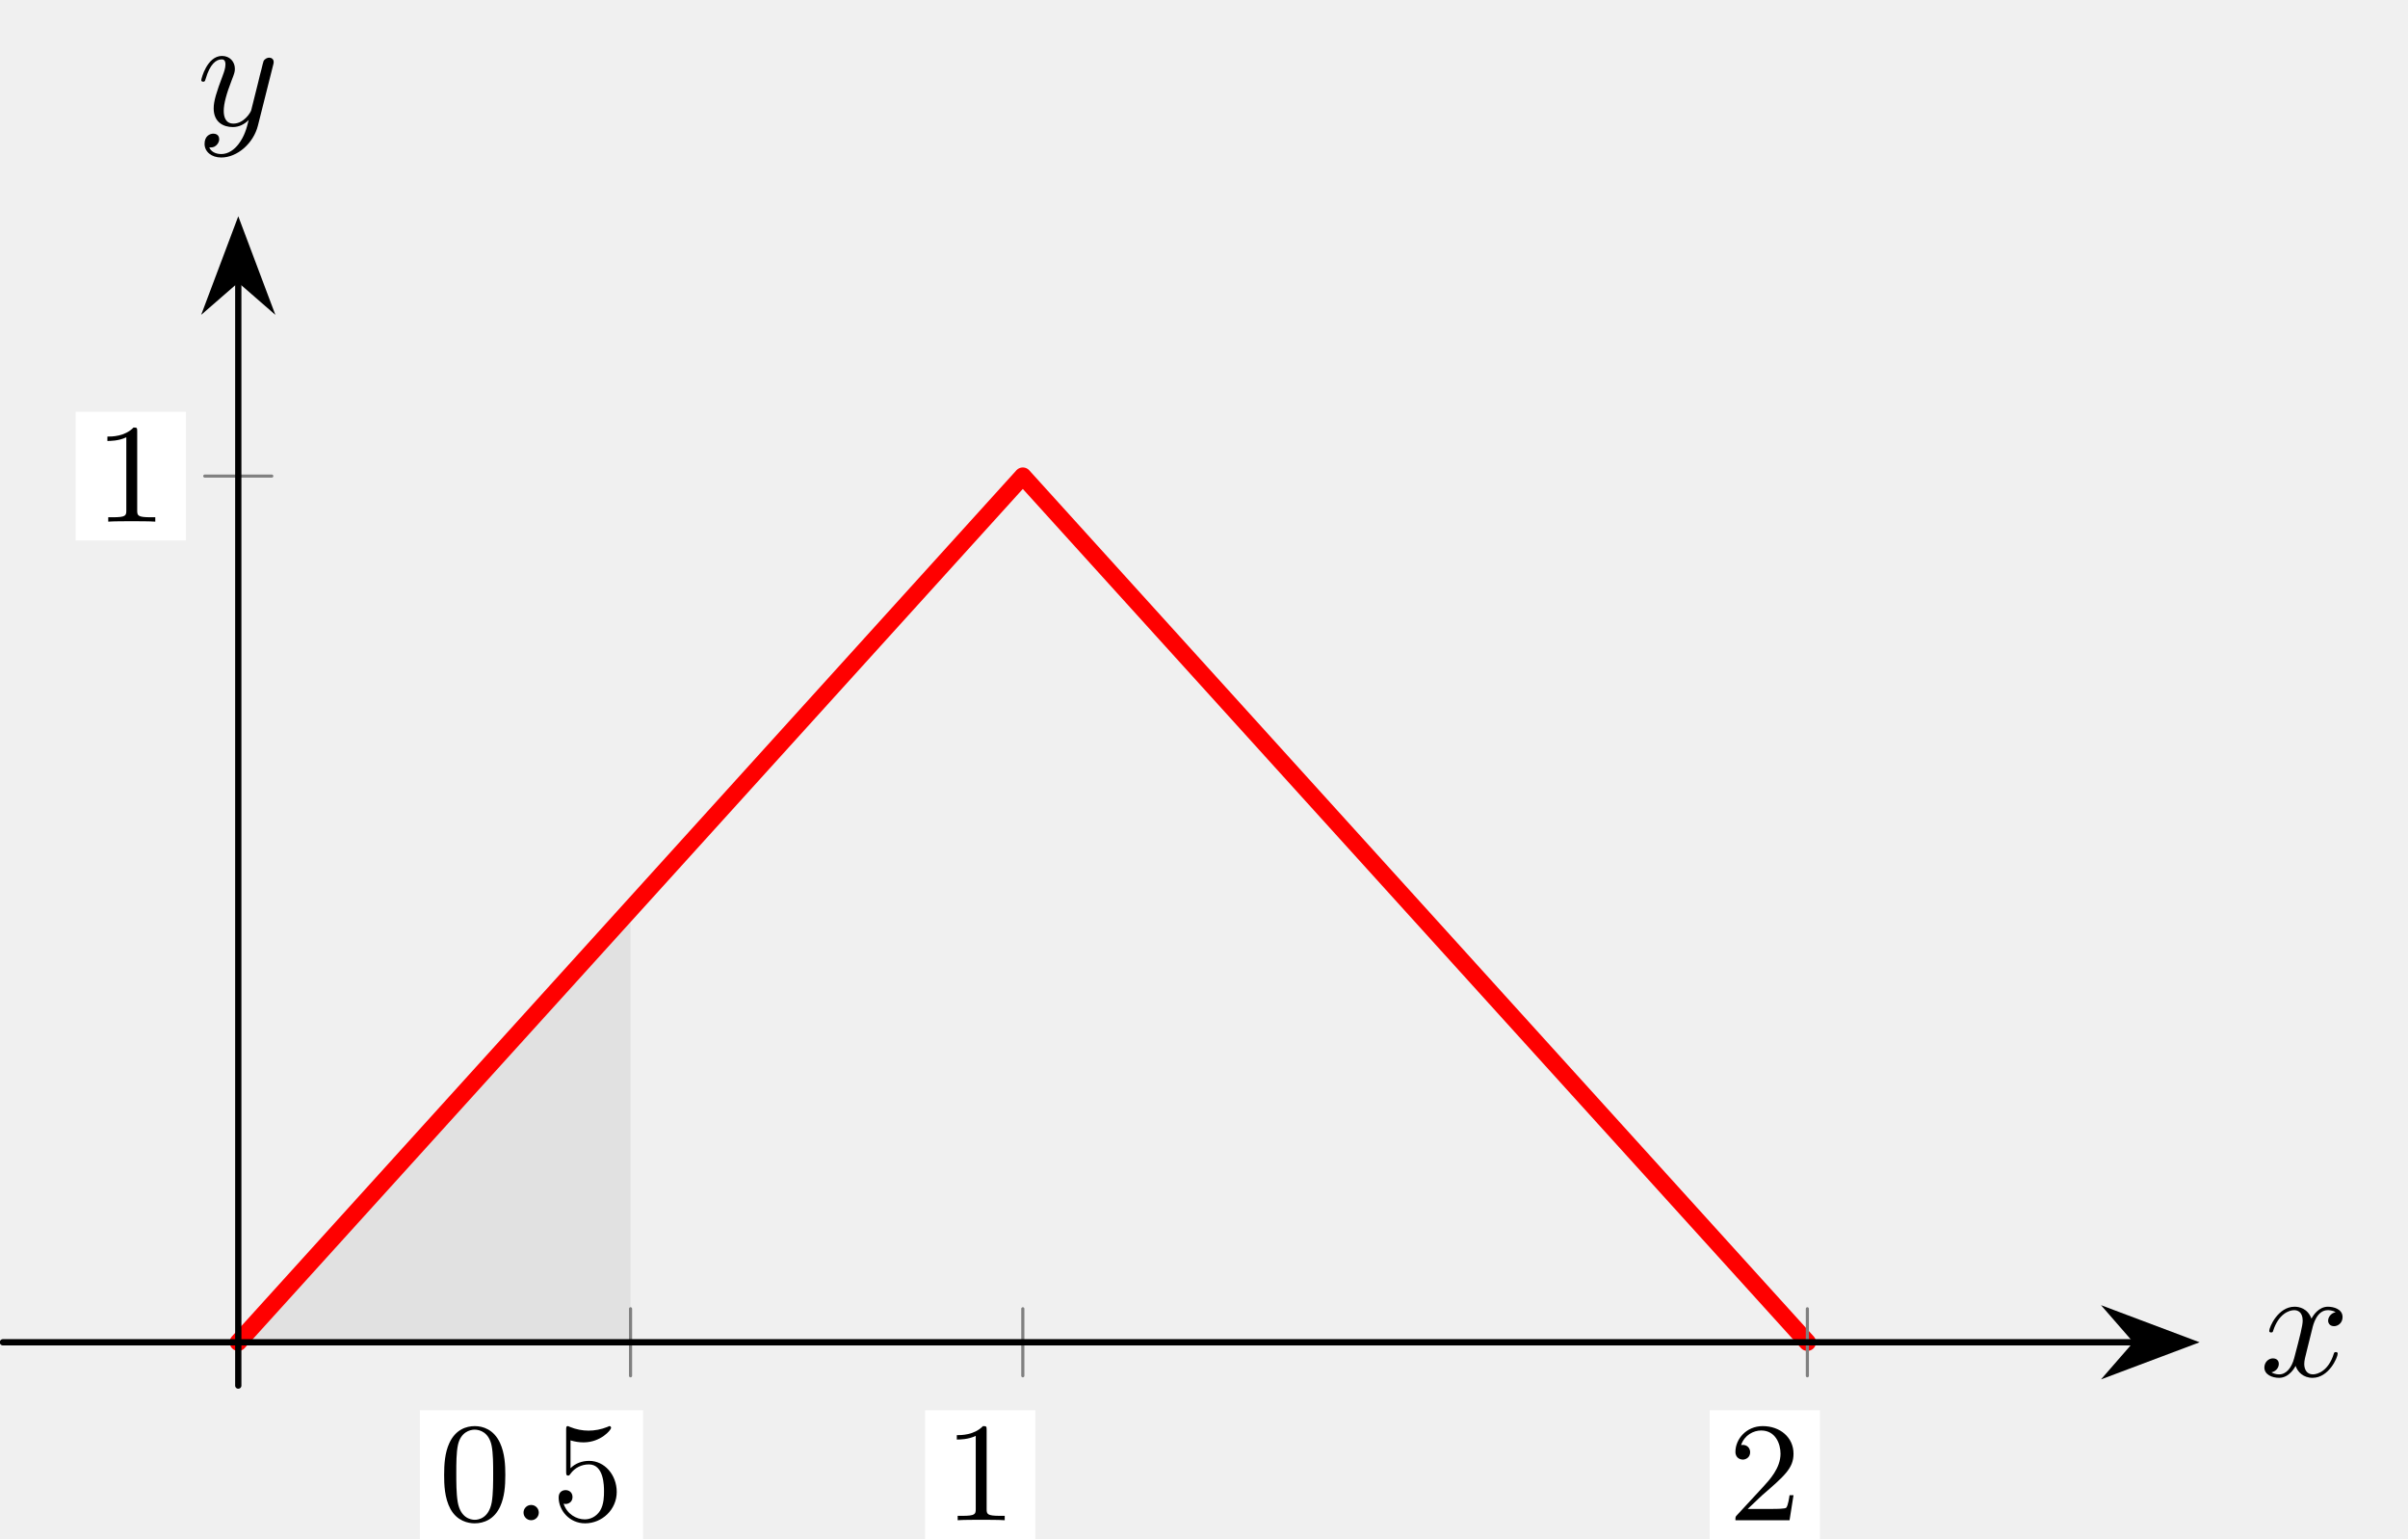
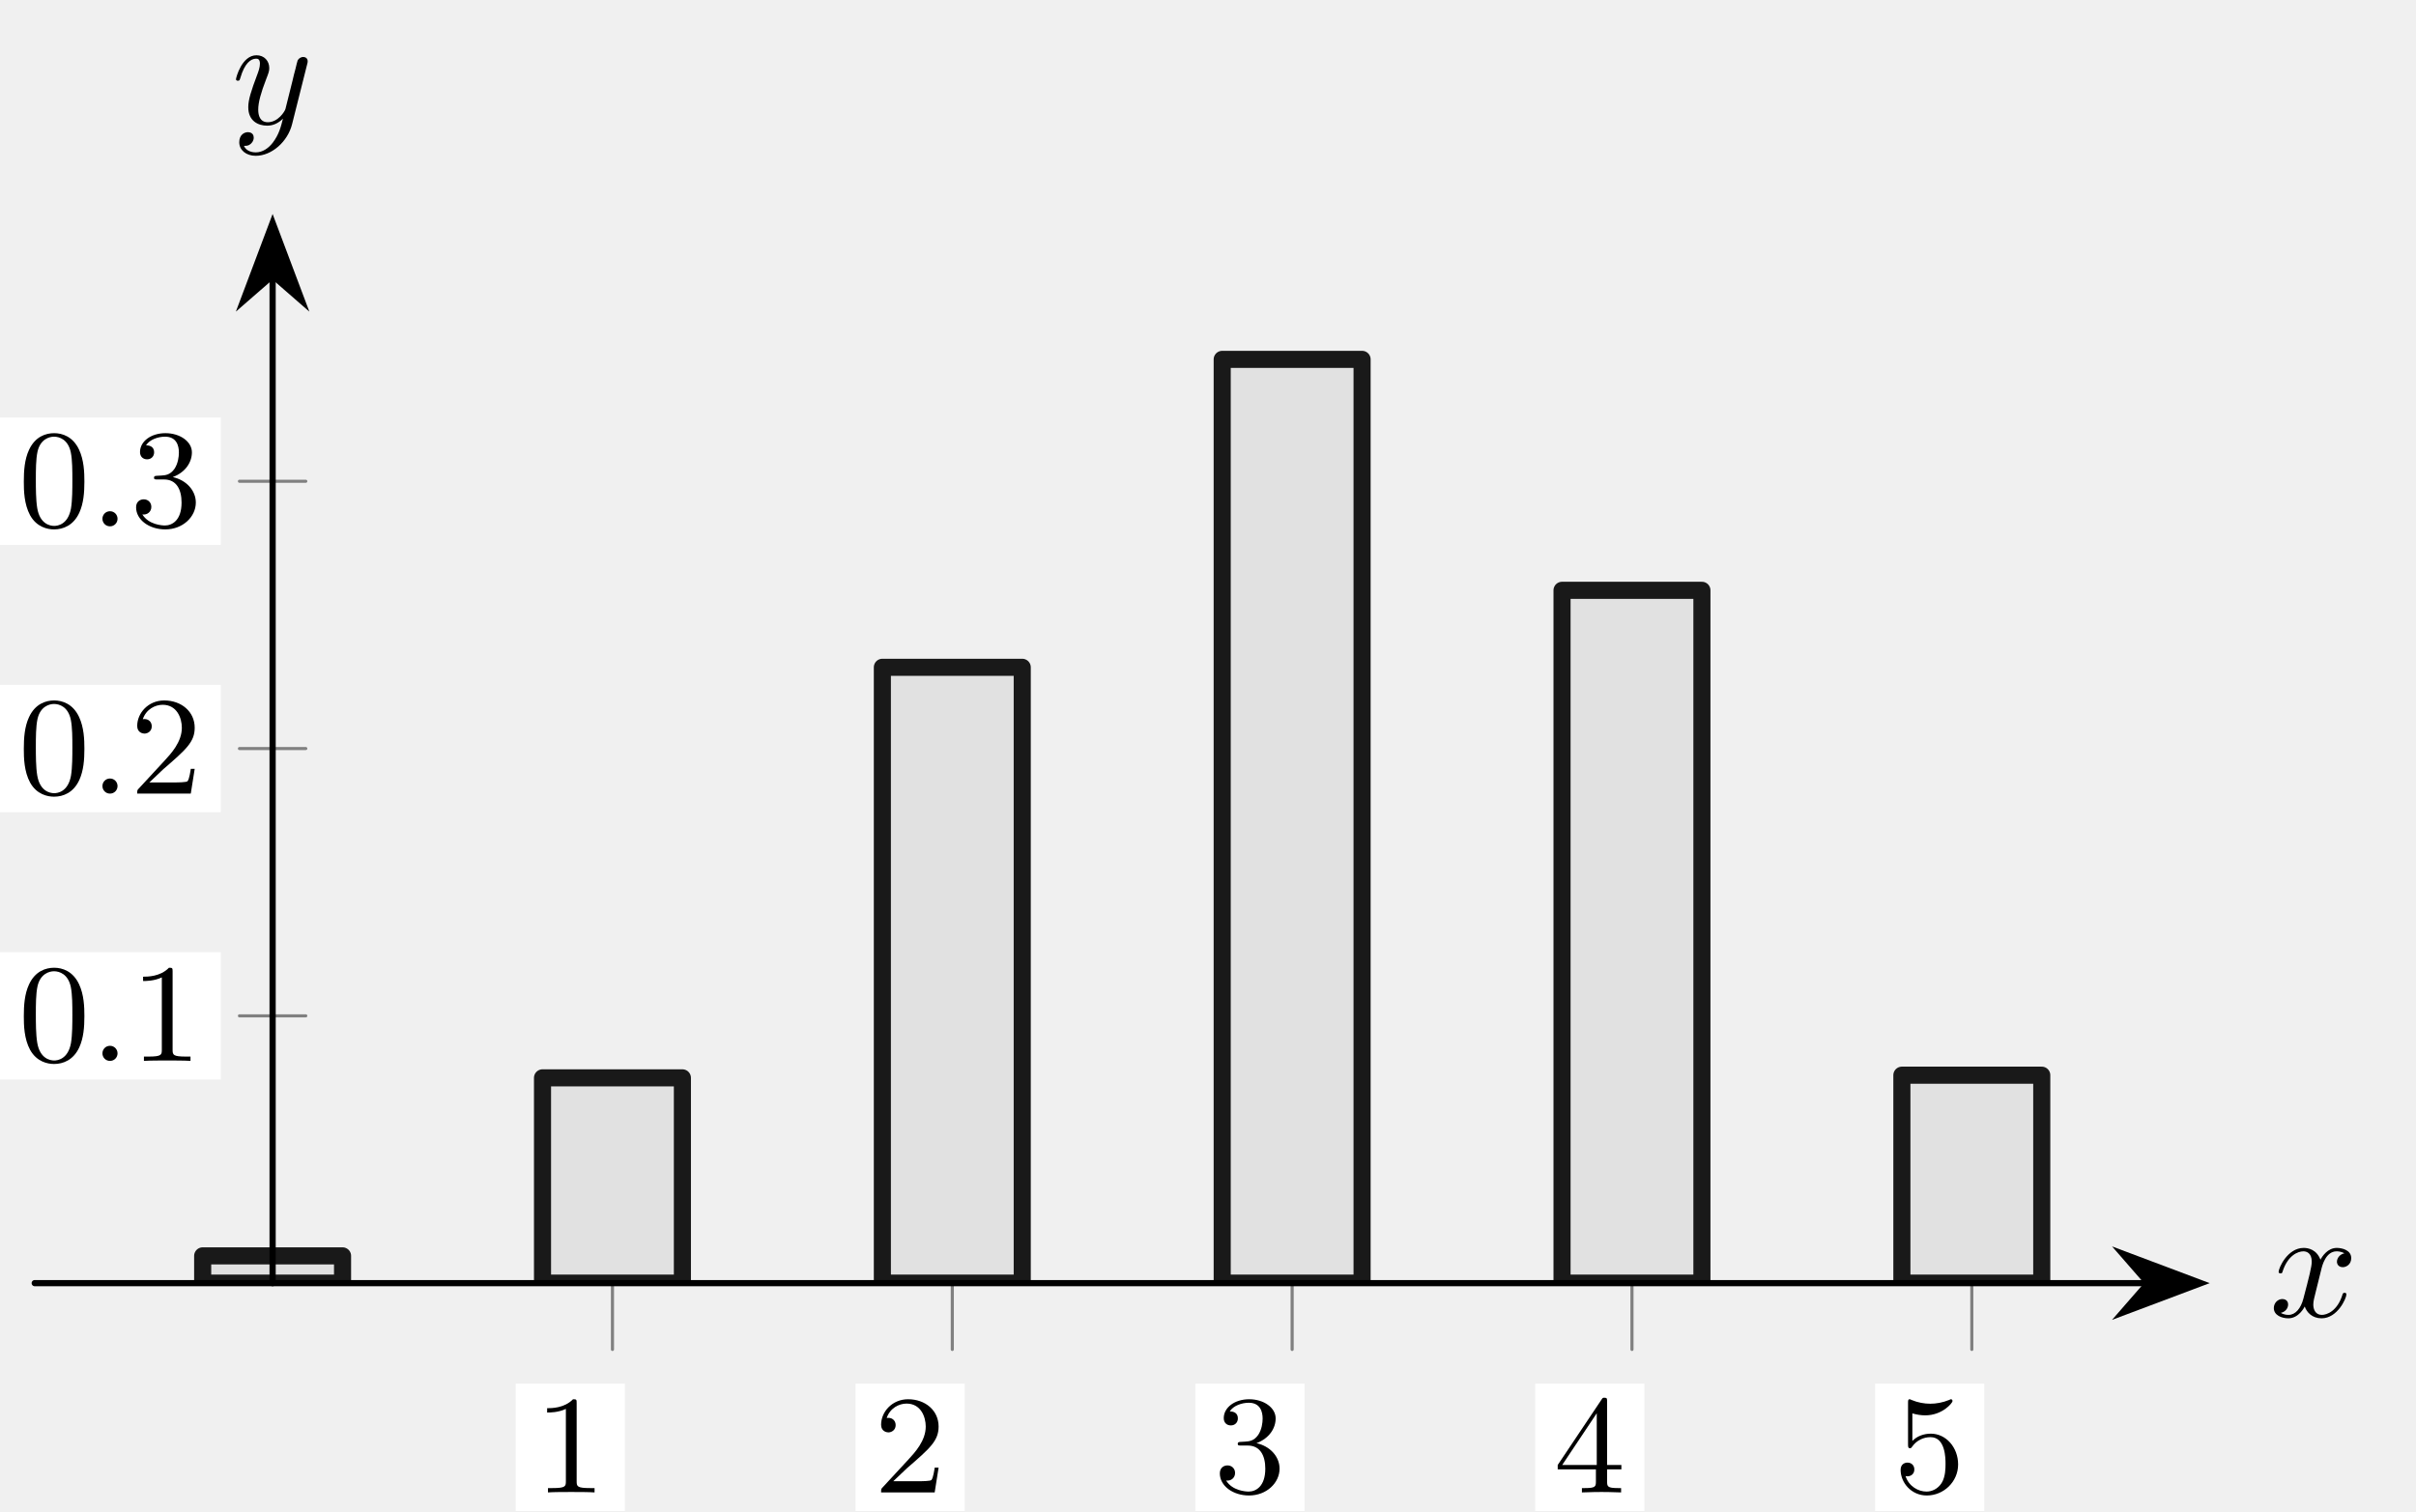
- <svg xmlns="http://www.w3.org/2000/svg" xmlns:xlink="http://www.w3.org/1999/xlink" width="203.71" height="130.21" viewBox="-66.022 -66.022 152.782 97.659">
+ <svg xmlns="http://www.w3.org/2000/svg" xmlns:xlink="http://www.w3.org/1999/xlink" width="206.43" height="129.15" viewBox="-66.022 -66.022 154.822 96.865">
  <defs>
    <path id="g0-58" d="M1.757-.484C1.757-.744 1.551-.968 1.273-.968S.789-.744 .789-.484S.995 0 1.273 0S1.757-.224 1.757-.484Z" />
    <path id="g1-48" d="M4.241-2.869C4.241-3.47 4.214-4.241 3.9-4.914C3.506-5.756 2.824-5.972 2.304-5.972C1.766-5.972 1.085-5.756 .69-4.896C.403-4.277 .359-3.551 .359-2.869C.359-2.286 .377-1.417 .762-.708C1.184 .054 1.883 .197 2.295 .197C2.878 .197 3.542-.054 3.918-.879C4.187-1.479 4.241-2.152 4.241-2.869ZM2.304-.027C2.035-.027 1.39-.152 1.219-1.166C1.13-1.695 1.13-2.466 1.13-2.977C1.13-3.587 1.13-4.295 1.237-4.788C1.417-5.586 1.991-5.747 2.295-5.747C2.636-5.747 3.201-5.568 3.371-4.734C3.47-4.241 3.47-3.542 3.47-2.977C3.47-2.421 3.47-1.668 3.38-1.139C3.192-.117 2.529-.027 2.304-.027Z" />
    <path id="g1-49" d="M2.726-5.73C2.726-5.954 2.717-5.972 2.493-5.972C1.937-5.398 1.112-5.398 .834-5.398V-5.12C1.004-5.12 1.551-5.12 2.035-5.353V-.717C2.035-.386 2.008-.278 1.175-.278H.888V0C1.21-.027 2.008-.027 2.376-.027S3.551-.027 3.873 0V-.278H3.587C2.753-.278 2.726-.386 2.726-.717V-5.73Z" />
    <path id="g1-50" d="M4.142-1.587H3.891C3.873-1.47 3.802-.941 3.685-.798C3.631-.717 3.013-.717 2.833-.717H1.237L2.125-1.56C3.596-2.833 4.142-3.309 4.142-4.223C4.142-5.254 3.291-5.972 2.188-5.972C1.157-5.972 .457-5.156 .457-4.34C.457-3.891 .843-3.847 .924-3.847C1.121-3.847 1.39-3.99 1.39-4.313C1.39-4.582 1.201-4.779 .924-4.779C.879-4.779 .852-4.779 .816-4.77C1.031-5.407 1.605-5.694 2.089-5.694C3.004-5.694 3.318-4.842 3.318-4.223C3.318-3.309 2.627-2.564 2.197-2.098L.556-.323C.457-.224 .457-.206 .457 0H3.891L4.142-1.587Z" />
+     <path id="g1-51" d="M2.735-3.156C3.569-3.47 3.963-4.125 3.963-4.743C3.963-5.434 3.201-5.972 2.268-5.972S.637-5.443 .637-4.761C.637-4.465 .834-4.295 1.094-4.295S1.542-4.483 1.542-4.743C1.542-5.057 1.327-5.192 1.022-5.192C1.255-5.568 1.802-5.747 2.242-5.747C2.986-5.747 3.129-5.156 3.129-4.734C3.129-4.465 3.075-4.035 2.851-3.694C2.573-3.291 2.26-3.273 2-3.255C1.775-3.237 1.757-3.237 1.686-3.237C1.605-3.228 1.533-3.219 1.533-3.12C1.533-3.004 1.605-3.004 1.757-3.004H2.179C2.959-3.004 3.3-2.376 3.3-1.524C3.3-.377 2.69-.054 2.233-.054C2.062-.054 1.193-.099 .789-.762C1.112-.717 1.363-.941 1.363-1.246C1.363-1.542 1.139-1.731 .879-1.731C.655-1.731 .386-1.596 .386-1.219C.386-.421 1.219 .197 2.26 .197C3.38 .197 4.214-.61 4.214-1.524C4.214-2.304 3.596-2.968 2.735-3.156Z" />
+     <path id="g1-52" d="M.26-1.757V-1.479H2.708V-.708C2.708-.377 2.681-.278 2.008-.278H1.811V0C2.376-.027 3.004-.027 3.067-.027C3.111-.027 3.757-.027 4.322 0V-.278H4.125C3.452-.278 3.425-.377 3.425-.708V-1.479H4.34V-1.757H3.425V-5.828C3.425-6.007 3.425-6.07 3.255-6.07C3.147-6.07 3.138-6.061 3.058-5.936L.26-1.757ZM.547-1.757L2.762-5.075V-1.757H.547Z" />
    <path id="g1-53" d="M.933-3.093C.933-2.932 .933-2.833 1.058-2.833C1.13-2.833 1.157-2.869 1.21-2.95C1.479-3.327 1.91-3.542 2.376-3.542C3.335-3.542 3.335-2.161 3.335-1.838C3.335-1.56 3.335-1.004 3.084-.601C2.842-.224 2.466-.054 2.116-.054C1.587-.054 .986-.386 .771-1.049C.78-1.049 .834-1.031 .897-1.031C1.076-1.031 1.336-1.148 1.336-1.47C1.336-1.748 1.139-1.91 .897-1.91C.708-1.91 .457-1.802 .457-1.444C.457-.628 1.139 .197 2.134 .197C3.219 .197 4.142-.681 4.142-1.793C4.142-2.878 3.371-3.766 2.394-3.766C1.964-3.766 1.524-3.622 1.21-3.3V-5.066C1.479-4.985 1.757-4.94 2.035-4.94C3.138-4.94 3.784-5.738 3.784-5.855C3.784-5.936 3.73-5.972 3.685-5.972C3.667-5.972 3.649-5.972 3.569-5.927C3.147-5.756 2.735-5.685 2.358-5.685C1.973-5.685 1.569-5.756 1.157-5.927C1.067-5.972 1.049-5.972 1.04-5.972C.933-5.972 .933-5.882 .933-5.73V-3.093Z" />
    <path id="g2-120" d="M3.328-3.009C3.387-3.268 3.616-4.184 4.314-4.184C4.364-4.184 4.603-4.184 4.812-4.055C4.533-4.005 4.334-3.756 4.334-3.517C4.334-3.357 4.443-3.168 4.712-3.168C4.932-3.168 5.25-3.347 5.25-3.746C5.25-4.264 4.663-4.403 4.324-4.403C3.746-4.403 3.397-3.875 3.278-3.646C3.029-4.304 2.491-4.403 2.202-4.403C1.166-4.403 .598-3.118 .598-2.869C.598-2.77 .697-2.77 .717-2.77C.797-2.77 .827-2.79 .847-2.879C1.186-3.935 1.843-4.184 2.182-4.184C2.371-4.184 2.72-4.095 2.72-3.517C2.72-3.208 2.55-2.54 2.182-1.146C2.022-.528 1.674-.11 1.235-.11C1.176-.11 .946-.11 .737-.239C.986-.289 1.205-.498 1.205-.777C1.205-1.046 .986-1.126 .837-1.126C.538-1.126 .289-.867 .289-.548C.289-.09 .787 .11 1.225 .11C1.883 .11 2.242-.588 2.271-.648C2.391-.279 2.75 .11 3.347 .11C4.374 .11 4.941-1.176 4.941-1.425C4.941-1.524 4.852-1.524 4.822-1.524C4.732-1.524 4.712-1.484 4.692-1.415C4.364-.349 3.686-.11 3.367-.11C2.979-.11 2.819-.428 2.819-.767C2.819-.986 2.879-1.205 2.989-1.644L3.328-3.009Z" />
    <path id="g2-121" d="M4.842-3.796C4.882-3.935 4.882-3.955 4.882-4.025C4.882-4.204 4.742-4.294 4.593-4.294C4.493-4.294 4.334-4.234 4.244-4.085C4.224-4.035 4.144-3.726 4.105-3.547C4.035-3.288 3.965-3.019 3.905-2.75L3.457-.956C3.417-.807 2.989-.11 2.331-.11C1.823-.11 1.714-.548 1.714-.917C1.714-1.375 1.883-1.993 2.222-2.869C2.381-3.278 2.421-3.387 2.421-3.587C2.421-4.035 2.102-4.403 1.604-4.403C.658-4.403 .289-2.959 .289-2.869C.289-2.77 .389-2.77 .408-2.77C.508-2.77 .518-2.79 .568-2.949C.837-3.885 1.235-4.184 1.574-4.184C1.654-4.184 1.823-4.184 1.823-3.866C1.823-3.616 1.724-3.357 1.654-3.168C1.255-2.112 1.076-1.544 1.076-1.076C1.076-.189 1.704 .11 2.291 .11C2.68 .11 3.019-.06 3.298-.339C3.168 .179 3.049 .667 2.65 1.196C2.391 1.534 2.012 1.823 1.554 1.823C1.415 1.823 .966 1.793 .797 1.405C.956 1.405 1.086 1.405 1.225 1.285C1.325 1.196 1.425 1.066 1.425 .877C1.425 .568 1.156 .528 1.056 .528C.827 .528 .498 .687 .498 1.176C.498 1.674 .936 2.042 1.554 2.042C2.58 2.042 3.606 1.136 3.885 .01L4.842-3.796Z" />
  </defs>
  <g id="page1">
-     <g stroke-miterlimit="10" transform="matrix(.996 0 0 -.996 -65.839 21.903)" fill="#000" stroke="#000" stroke-width="0.4" stroke-linecap="round" stroke-linejoin="round">
+     <g stroke-miterlimit="10" transform="matrix(.996 0 0 -.996 -63.799 16.229)" fill="#000" stroke="#000" stroke-width="0.4" stroke-linecap="round" stroke-linejoin="round">
      <g stroke-width="1.1" fill="#e1e1e1" stroke="#191919">
        <clipPath id="pgfcp1">
-           <path d="M0 0H139.94V74.502H0Z" />
+           <path d="M0 0H139.941V68.811H0Z" />
        </clipPath>
        <g clip-path="url(#pgfcp1)">
-           <path d="M14.994 2.759L39.983 30.353V2.759Z" stroke="none" />
-         </g>
-       </g>
-       <g stroke-width="1.1" fill="#f00" stroke="#f00">
-         <clipPath id="pgfcp2">
-           <path d="M0 0H139.94V74.502H0Z" />
-         </clipPath>
-         <g clip-path="url(#pgfcp2)">
-           <path d="M14.994 2.759L64.972 57.946L114.951 2.759" fill="none" />
+           <path d="M10.806 0H19.806V1.755H10.806ZM32.672 0H41.672V13.212H32.672ZM54.538 0H63.538V39.635H54.538ZM76.404 0H85.404V59.453H76.404ZM98.269 0H107.269V44.59H98.269ZM120.135 0H129.135V13.384H120.135Z" />
        </g>
      </g>
      <g stroke-width="0.2" fill="#808080" stroke="#808080">
-         <path d="M39.983 .625V4.893M64.972 .625V4.893M114.951 .625V4.893" fill="none" />
+         <path d="M37.172-4.268V0M59.038-4.268V0M80.904-4.268V0M102.769-4.268V0M124.635-4.268V0" fill="none" />
      </g>
      <g stroke-width="0.2" fill="#808080" stroke="#808080">
-         <path d="M12.86 57.946H17.127" fill="none" />
+         <path d="M13.172 17.203H17.44M13.172 34.406H17.44M13.172 51.608H17.44" fill="none" />
      </g>
-       <path d="M0 2.759H135.88" fill="none" />
-       <g transform="translate(133.681 2.759)" stroke-dasharray="none" stroke-dashoffset="0.0" stroke-linejoin="miter">
+       <path d="M0 0H135.881" fill="none" />
+       <g transform="translate(133.682)" stroke-dasharray="none" stroke-dashoffset="0.0" stroke-linejoin="miter">
        <path d="M5.69 0L.646 1.898L2.299 0L.646-1.898Z" />
      </g>
-       <path d="M14.994 0V70.441" fill="none" />
-       <g transform="matrix(0 1 -1 0 14.994 68.242)" stroke-dasharray="none" stroke-dashoffset="0.0" stroke-linejoin="miter">
+       <path d="M15.306 0V64.75" fill="none" />
+       <g transform="matrix(0 1 -1 0 15.306 62.551)" stroke-dasharray="none" stroke-dashoffset="0.0" stroke-linejoin="miter">
        <path d="M5.69 0L.646 1.898L2.299 0L.646-1.898Z" />
      </g>
      <g fill="#fff">
        <g fill="#fff">
-           <path d="M26.564-9.775H40.783V-1.575H26.564Z" stroke="none" />
+           <path d="M30.947-14.668H37.972V-6.468H30.947Z" stroke="none" />
        </g>
-         <g transform="matrix(1.004 0 0 -1.004 93.634 3.632)" stroke="none" fill="#000">
-           <use x="-65.624" y="12.161" xlink:href="#g1-48" />
-           <use x="-61.016" y="12.161" xlink:href="#g0-58" />
-           <use x="-58.456" y="12.161" xlink:href="#g1-53" />
+         <g transform="matrix(1.004 0 0 -1.004 93.923 -11.846)" stroke="none" fill="#000">
+           <use x="-61.545" y="1.616" xlink:href="#g1-49" />
        </g>
      </g>
      <g fill="#fff">
        <g fill="#fff">
-           <path d="M58.747-9.775H65.772V-1.575H58.747Z" stroke="none" />
+           <path d="M52.813-14.668H59.838V-6.468H52.813Z" stroke="none" />
        </g>
-         <g transform="matrix(1.004 0 0 -1.004 125.817 3.632)" stroke="none" fill="#000">
-           <use x="-65.624" y="12.161" xlink:href="#g1-49" />
+         <g transform="matrix(1.004 0 0 -1.004 115.789 -11.846)" stroke="none" fill="#000">
+           <use x="-61.545" y="1.616" xlink:href="#g1-50" />
        </g>
      </g>
      <g fill="#fff">
        <g fill="#fff">
-           <path d="M108.726-9.775H115.751V-1.575H108.726Z" stroke="none" />
+           <path d="M74.679-14.668H81.704V-6.468H74.679Z" stroke="none" />
        </g>
-         <g transform="matrix(1.004 0 0 -1.004 175.796 3.632)" stroke="none" fill="#000">
-           <use x="-65.624" y="12.161" xlink:href="#g1-50" />
+         <g transform="matrix(1.004 0 0 -1.004 137.655 -11.846)" stroke="none" fill="#000">
+           <use x="-61.545" y="1.616" xlink:href="#g1-51" />
        </g>
      </g>
      <g fill="#fff">
        <g fill="#fff">
-           <path d="M4.635 53.846H11.66V62.046H4.635Z" stroke="none" />
+           <path d="M96.545-14.668H103.569V-6.468H96.545Z" stroke="none" />
        </g>
-         <g transform="matrix(1.004 0 0 -1.004 71.705 67.253)" stroke="none" fill="#000">
-           <use x="-65.624" y="12.161" xlink:href="#g1-49" />
+         <g transform="matrix(1.004 0 0 -1.004 159.521 -11.846)" stroke="none" fill="#000">
+           <use x="-61.545" y="1.616" xlink:href="#g1-52" />
        </g>
      </g>
-       <g transform="matrix(1.004 0 0 -1.004 209.66 12.814)" stroke="none" fill="#000">
-         <use x="-65.624" y="12.161" xlink:href="#g2-120" />
+       <g fill="#fff">
+         <g fill="#fff">
+           <path d="M118.41-14.668H125.435V-6.468H118.41Z" stroke="none" />
+         </g>
+         <g transform="matrix(1.004 0 0 -1.004 181.386 -11.846)" stroke="none" fill="#000">
+           <use x="-61.545" y="1.616" xlink:href="#g1-53" />
+         </g>
      </g>
-       <g transform="matrix(1.004 0 0 -1.004 78.233 92.503)" stroke="none" fill="#000">
-         <use x="-65.624" y="12.161" xlink:href="#g2-121" />
+       <g fill="#fff">
+         <g fill="#fff">
+           <path d="M-2.247 13.103H11.972V21.303H-2.247Z" stroke="none" />
+         </g>
+         <g transform="matrix(1.004 0 0 -1.004 60.729 15.925)" stroke="none" fill="#000">
+           <use x="-61.545" y="1.616" xlink:href="#g1-48" />
+           <use x="-56.937" y="1.616" xlink:href="#g0-58" />
+           <use x="-54.377" y="1.616" xlink:href="#g1-49" />
+         </g>
+       </g>
+       <g fill="#fff">
+         <g fill="#fff">
+           <path d="M-2.247 30.306H11.972V38.506H-2.247Z" stroke="none" />
+         </g>
+         <g transform="matrix(1.004 0 0 -1.004 60.729 33.128)" stroke="none" fill="#000">
+           <use x="-61.545" y="1.616" xlink:href="#g1-48" />
+           <use x="-56.937" y="1.616" xlink:href="#g0-58" />
+           <use x="-54.377" y="1.616" xlink:href="#g1-50" />
+         </g>
+       </g>
+       <g fill="#fff">
+         <g fill="#fff">
+           <path d="M-2.247 47.508H11.972V55.708H-2.247Z" stroke="none" />
+         </g>
+         <g transform="matrix(1.004 0 0 -1.004 60.729 50.33)" stroke="none" fill="#000">
+           <use x="-61.545" y="1.616" xlink:href="#g1-48" />
+           <use x="-56.937" y="1.616" xlink:href="#g0-58" />
+           <use x="-54.377" y="1.616" xlink:href="#g1-51" />
+         </g>
+       </g>
+       <g transform="matrix(1.004 0 0 -1.004 205.567 -.531)" stroke="none" fill="#000">
+         <use x="-61.545" y="1.616" xlink:href="#g2-120" />
+       </g>
+       <g transform="matrix(1.004 0 0 -1.004 74.451 76.227)" stroke="none" fill="#000">
+         <use x="-61.545" y="1.616" xlink:href="#g2-121" />
      </g>
    </g>
  </g>
</svg>
